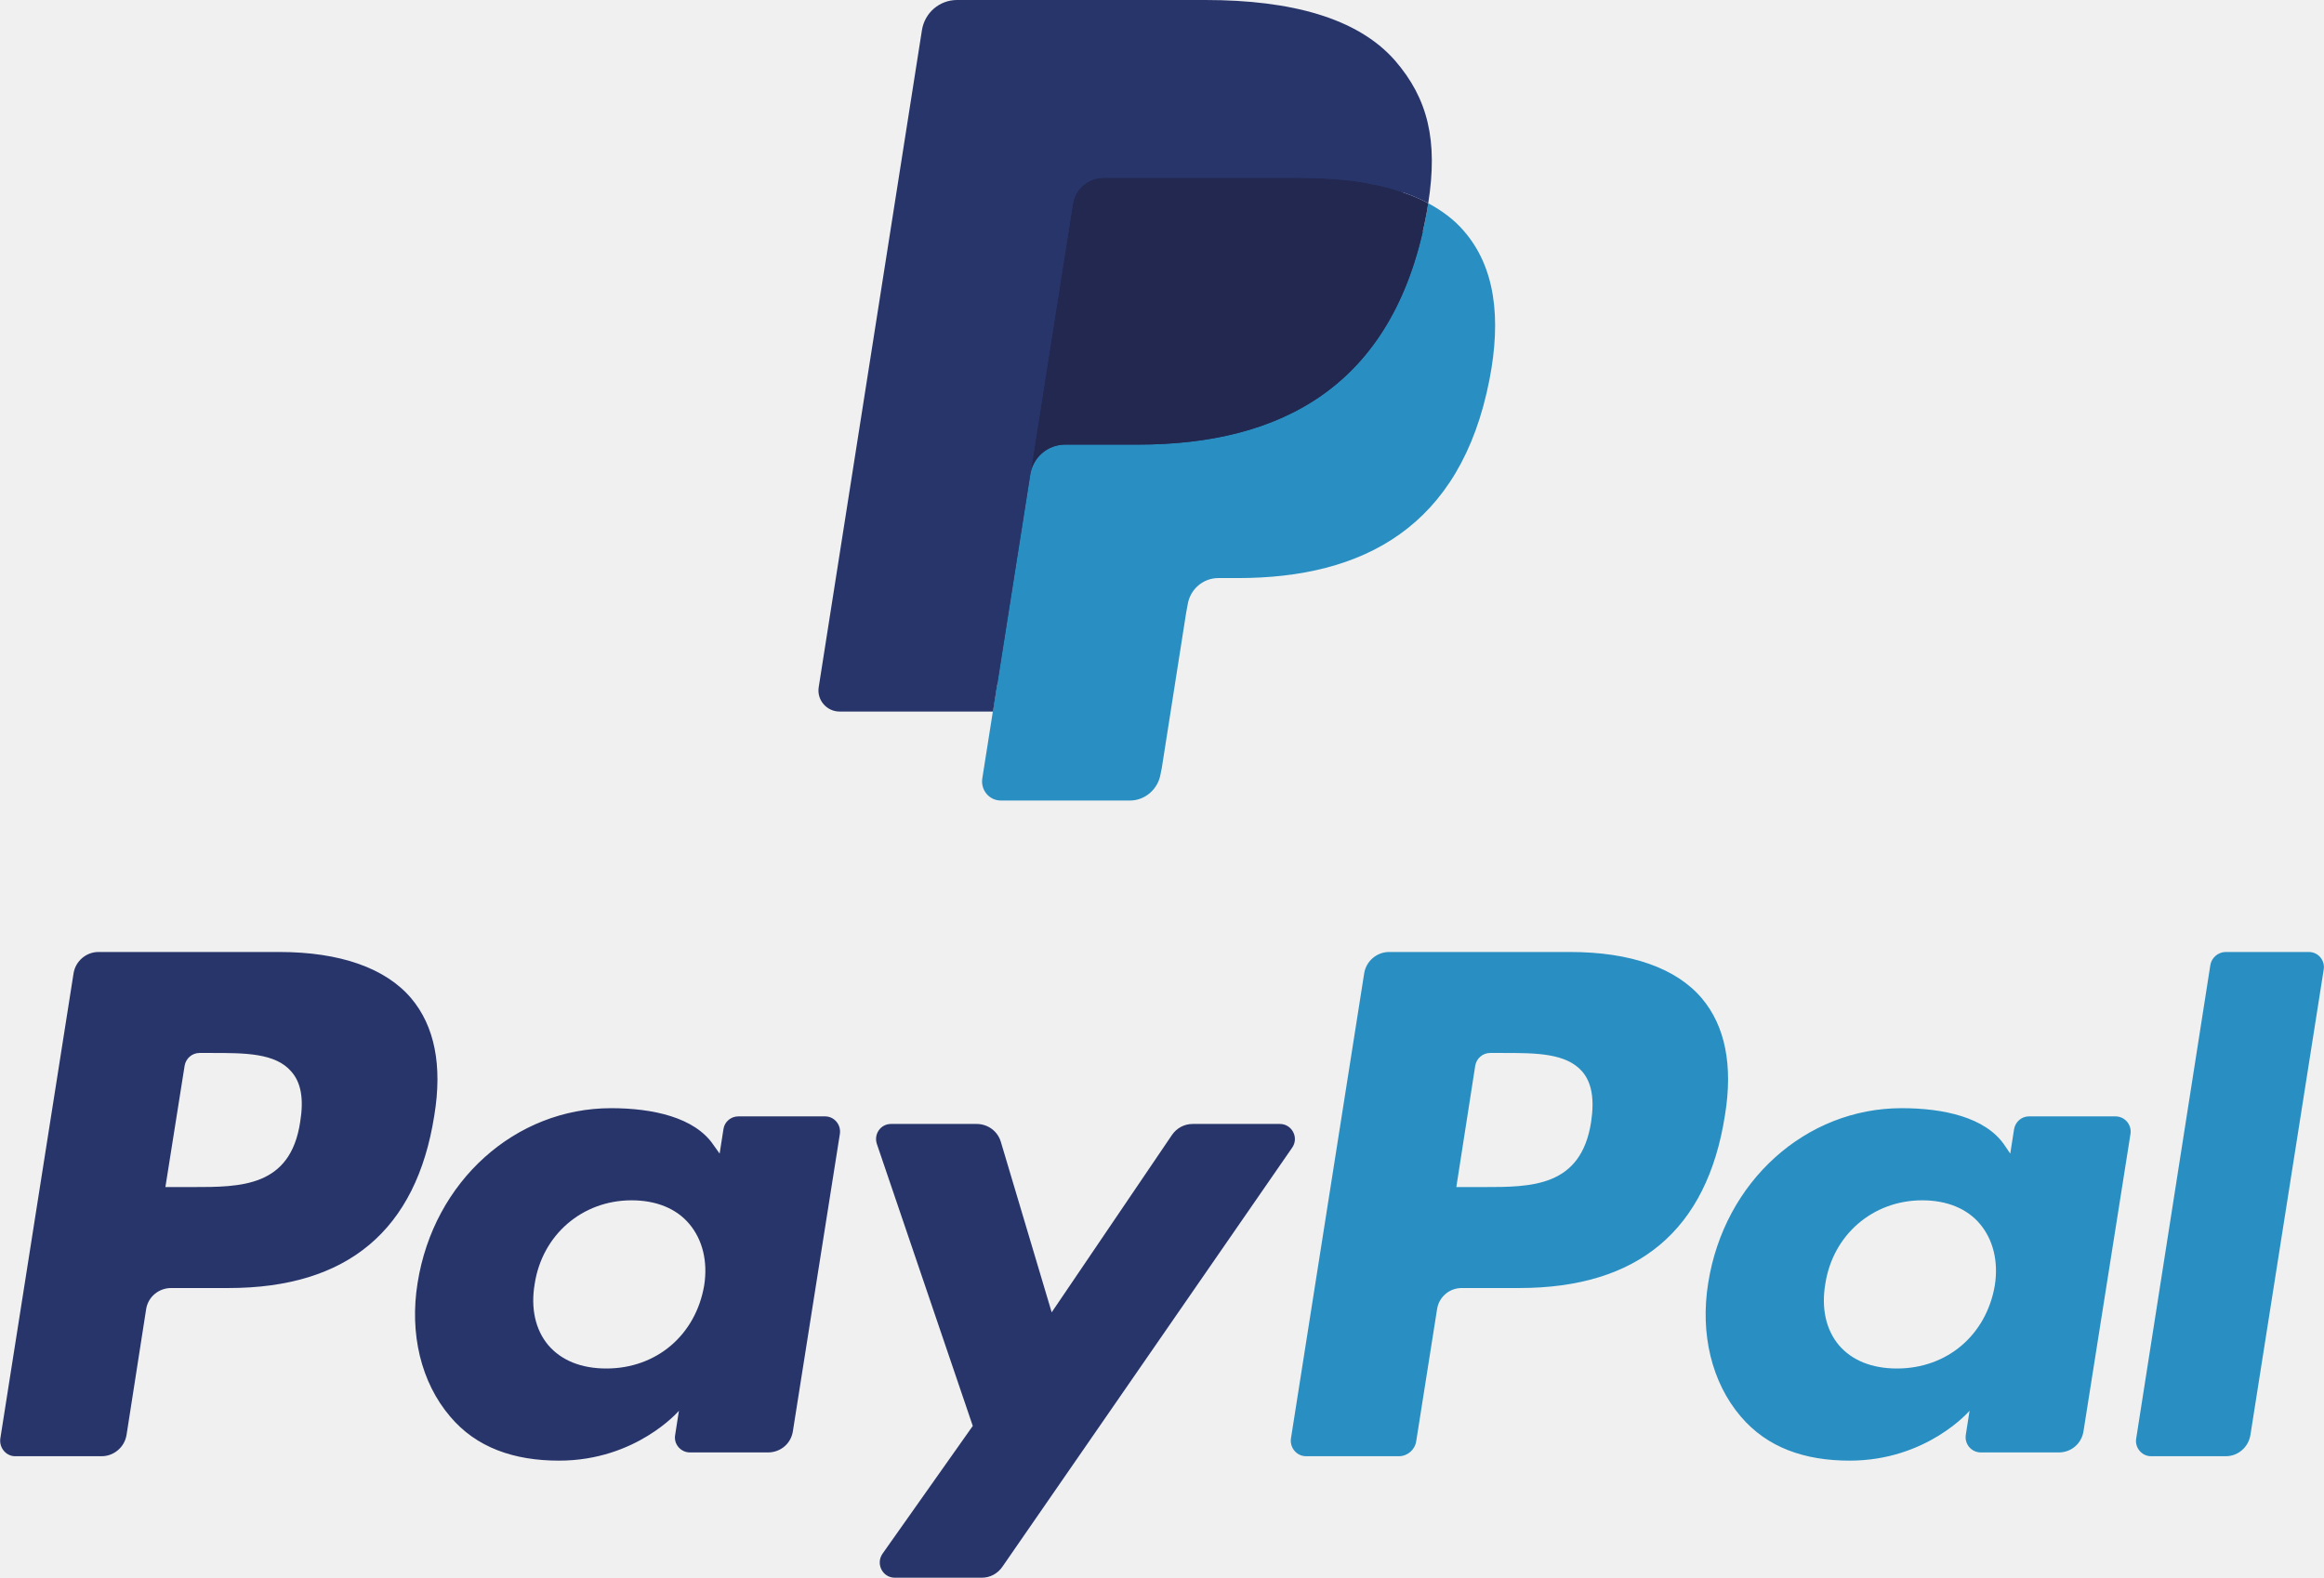
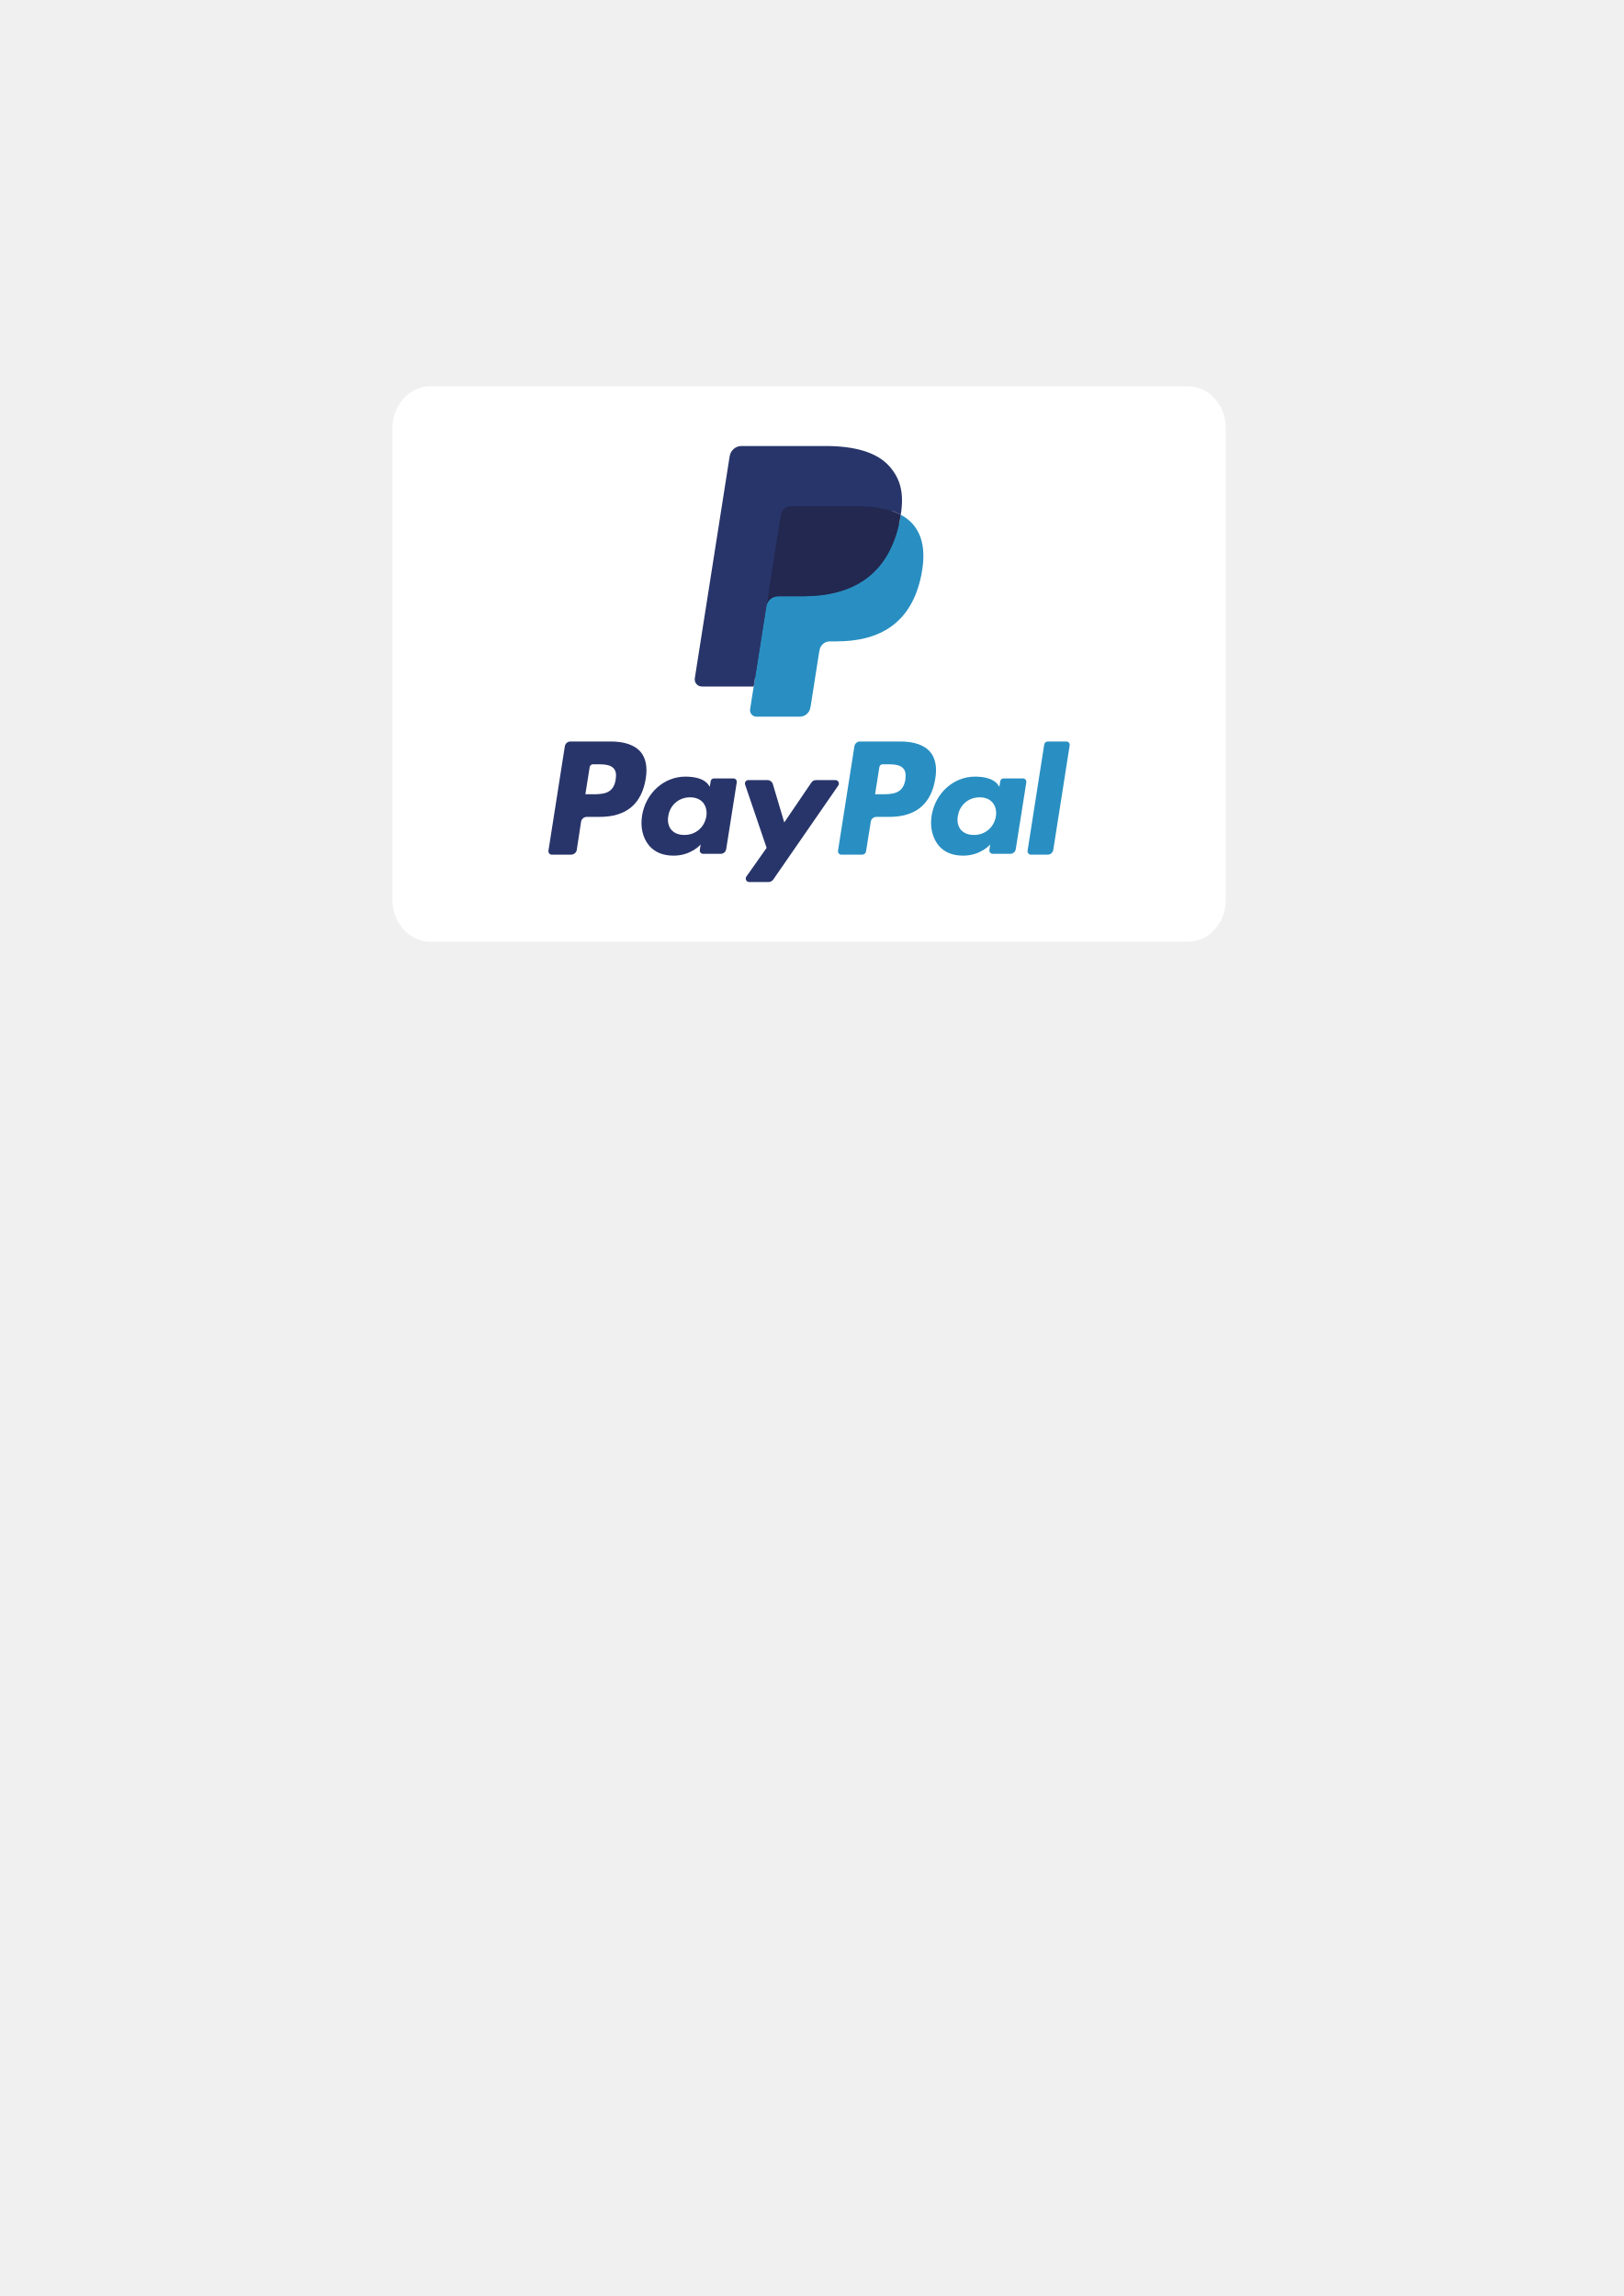
- <svg xmlns="http://www.w3.org/2000/svg" xml:space="preserve" width="7363" height="5000" preserveAspectRatio="xMidYMid meet" version="1.1" style="shape-rendering:geometricPrecision; text-rendering:geometricPrecision; image-rendering:optimizeQuality; fill-rule:evenodd; clip-rule:evenodd" viewBox="2144 579 7363 5000">
+ <svg xmlns="http://www.w3.org/2000/svg" xml:space="preserve" width="11.693in" height="16.535in" preserveAspectRatio="xMidYMid meet" version="1.1" style="shape-rendering:geometricPrecision; text-rendering:geometricPrecision; image-rendering:optimizeQuality; fill-rule:evenodd; clip-rule:evenodd" viewBox="0 0 11693 16535" enable-background="new 0 0 1000 1000">
  <defs>
    <style type="text/css">
   
-     .fil2 {fill:#22284F}
-     .fil0 {fill:#28356A}
-     .fil1 {fill:#298FC2}
+     .fil3 {fill:#22284F}
+     .fil1 {fill:#28356A}
+     .fil2 {fill:#298FC2}
+     .fil0 {fill:white}
   
  </style>
  </defs>
  <g id="Layer_x0020_1">
-     <g id="_2274736400224">
-       <g id="_1739516065008">
-         <path class="fil0" d="M5346 3030l44 -280 -98 -2 -466 0 324 -2061c1,-6 4,-12 9,-16 5,-4 11,-6 17,-6l787 0c261,0 441,54 535,162 44,50 72,103 86,161 14,61 14,133 0,222l-1 7 0 56 44 26c37,19 67,42 90,68 37,43 62,98 72,163 11,67 7,146 -10,236 -20,104 -53,194 -97,268 -40,68 -92,124 -153,168 -58,41 -128,73 -206,93 -76,20 -162,30 -257,30l-62 0c-43,0 -86,16 -119,44 -34,29 -56,69 -63,112l-4 25 -78 492 -3 18c-1,6 -3,9 -5,11 -2,1 -5,3 -8,3l-378 0 0 0z" />
-         <path class="fil1" d="M6669 1223c-2,15 -5,31 -8,46 -104,534 -458,719 -912,719l-230 0c-56,0 -102,40 -111,95l-152 964c-5,36 22,69 59,69l409 0c48,0 89,-36 97,-84l4 -20 77 -491 5 -27c8,-48 49,-83 97,-83l62 0c396,0 706,-161 797,-629 38,-195 18,-358 -82,-472 -30,-35 -68,-63 -112,-87l0 0z" />
-         <path class="fil2" d="M6561 1180c-16,-5 -33,-9 -49,-13 -17,-3 -34,-7 -52,-10 -62,-10 -131,-15 -204,-15l-616 0c-15,0 -30,4 -42,10 -29,14 -50,41 -55,74l-131 833 -4 24c9,-55 55,-95 111,-95l230 0c454,0 808,-185 912,-719 3,-15 6,-31 8,-46 -26,-14 -55,-26 -85,-36 -8,-2 -16,-5 -23,-7l0 0z" />
-         <path class="fil0" d="M5543 1226c5,-33 26,-60 55,-74 13,-6 27,-9 42,-9l616 0c73,0 142,4 204,14 18,3 35,7 52,10 16,4 33,8 49,13 7,2 15,5 23,7 30,10 59,22 85,36 31,-197 0,-331 -106,-453 -118,-134 -329,-191 -600,-191l-787 0c-55,0 -102,40 -111,95l-327 2082c-7,41 25,78 66,78l486 0 253 -1608 0 0z" />
-         <path class="fil0" d="M3029 3596l-573 0c-39,0 -73,29 -79,68l-232 1474c-4,29 18,56 47,56l274 0c39,0 73,-29 79,-68l62 -398c6,-39 40,-67 79,-67l182 0c377,0 595,-183 652,-547 26,-158 1,-283 -73,-371 -81,-96 -226,-147 -418,-147l0 0zm66 539c-31,206 -188,206 -340,206l-87 0 61 -385c4,-23 24,-40 47,-40l40 0c103,0 201,0 251,59 31,35 40,87 28,160l0 0z" />
-         <path class="fil0" d="M4758 4117l-275 0c-23,0 -44,17 -47,41l-12 77 -20 -28c-59,-87 -192,-116 -324,-116 -303,0 -562,231 -613,554 -26,161 11,315 103,423 83,99 203,140 345,140 245,0 380,-158 380,-158l-12 77c-5,29 18,55 47,55l247 0c40,0 73,-28 79,-67l149 -943c4,-29 -18,-55 -47,-55zm-383 536c-27,157 -151,263 -310,263 -80,0 -143,-26 -184,-74 -41,-49 -56,-117 -43,-194 24,-156 151,-265 307,-265 78,0 142,26 183,75 42,50 59,119 47,195z" />
-         <path class="fil0" d="M6199 4141l-276 0c-27,0 -51,13 -66,35l-381 562 -161 -540c-10,-34 -41,-57 -77,-57l-271 0c-33,0 -55,32 -45,63l304 894 -286 405c-22,32 0,76 39,76l276 0c26,0 50,-13 65,-35l918 -1328c22,-32 -1,-75 -39,-75z" />
-         <path class="fil1" d="M7118 3596l-573 0c-39,0 -73,29 -79,68l-232 1474c-4,29 18,56 48,56l294 0c27,0 51,-20 55,-48l66 -418c6,-39 39,-67 78,-67l182 0c377,0 595,-183 652,-547 26,-158 1,-283 -73,-371 -81,-96 -226,-147 -418,-147l0 0zm67 539c-32,206 -189,206 -341,206l-86 0 60 -385c4,-23 24,-40 47,-40l40 0c104,0 201,0 252,59 30,35 39,87 28,160l0 0z" />
-         <path class="fil1" d="M8846 4117l-274 0c-23,0 -43,17 -47,41l-12 77 -19 -28c-60,-87 -192,-116 -325,-116 -303,0 -562,231 -613,554 -26,161 11,315 103,423 84,99 203,140 345,140 245,0 380,-158 380,-158l-12 77c-4,29 18,55 48,55l247 0c39,0 72,-28 78,-67l149 -943c4,-29 -18,-55 -48,-55zm-382 536c-27,157 -151,263 -310,263 -80,0 -143,-26 -184,-74 -41,-49 -56,-117 -43,-194 24,-156 151,-265 307,-265 78,0 142,26 183,75 42,50 59,119 47,195z" />
-         <path class="fil1" d="M9147 3637l-235 1501c-5,29 18,56 47,56l237 0c39,0 72,-29 78,-68l232 -1474c5,-29 -17,-56 -47,-56l-265 0c-23,1 -43,18 -47,41z" />
+     <rect class="fil0" x="2826" y="2782" width="6000" height="4000" rx="272" ry="300" />
+     <g id="_2535096559984">
+       <g>
+         <path class="fil1" d="M5470 5095l34 -216 -76 -1 -357 0 248 -1583c1,-5 3,-9 7,-12 4,-3 9,-5 13,-5l605 0c200,0 339,42 411,125 34,38 55,79 66,123 11,47 11,102 0,171l-1 5 0 43 34 20c28,15 51,32 69,52 28,33 48,76 55,125 9,52 6,113 -7,182 -16,80 -41,149 -75,206 -31,52 -71,95 -117,129 -45,31 -99,56 -159,71 -58,15 -124,23 -197,23l-48 0c-33,0 -66,12 -91,34 -26,22 -43,53 -48,86l-4 19 -59 378 -3 14c-1,4 -2,7 -4,8 -1,1 -3,3 -6,3l-290 0 0 0 0 0z" />
+         <path class="fil2" d="M6486 3707c-1,11 -4,24 -6,35 -80,410 -352,552 -701,552l-176 0c-43,0 -79,31 -85,73l-117 741c-4,27 17,53 45,53l314 0c37,0 69,-28 75,-65l3 -15 59 -377 4 -21c6,-37 37,-64 74,-64l48 0c304,0 542,-124 612,-483 29,-150 14,-275 -63,-362 -23,-27 -52,-49 -86,-67l0 0 0 0z" />
+         <path class="fil3" d="M6403 3674c-12,-4 -25,-7 -38,-10 -13,-3 -26,-6 -39,-8 -48,-8 -101,-12 -157,-12l-473 0c-12,0 -23,4 -33,8 -22,11 -38,32 -42,57l-100 640 -3 18c6,-42 42,-73 85,-73l176 0c349,0 621,-142 701,-552 2,-11 5,-24 6,-35 -20,-11 -42,-20 -65,-28 -6,-1 -13,-4 -18,-5l0 0 0 0z" />
+         <path class="fil1" d="M5621 3709c4,-25 20,-46 42,-57 10,-4 21,-7 33,-7l473 0c56,0 109,3 157,11 13,2 26,5 39,8 13,3 26,6 38,10 5,1 12,4 18,5 23,8 45,17 65,28 24,-152 0,-255 -81,-348 -91,-103 -253,-147 -461,-147l-605 0c-42,0 -78,31 -85,73l-251 1599c-5,32 19,60 51,60l373 0 194 -1235 0 0 0 0z" />
+       </g>
+       <g>
+         <path class="fil1" d="M4399 5340l-292 0c-20,0 -37,15 -40,35l-118 752c-2,14 9,28 24,28l139 0c20,0 38,-15 41,-34l31 -203c3,-20 21,-35 41,-35l92 0c193,0 304,-93 333,-278 13,-81 0,-145 -37,-190 -42,-49 -116,-75 -214,-75l0 0 0 0zm34 275c-16,105 -96,105 -173,105l-45 0 31 -196c2,-12 13,-20 24,-20l21 0c52,0 102,0 128,30 16,17 20,44 14,81l0 0 0 0z" />
+         <path class="fil1" d="M5281 5606l-140 0c-12,0 -23,9 -24,21l-6 39 -10 -14c-30,-44 -98,-59 -166,-59 -154,0 -286,118 -312,282 -13,82 5,161 52,216 43,50 104,71 176,71 125,0 194,-80 194,-80l-6 39c-3,15 9,28 24,28l126 0c20,0 37,-14 40,-34l76 -481c2,-15 -9,-28 -24,-28l0 0zm-195 273c-14,80 -77,134 -158,134 -41,0 -73,-13 -94,-37 -21,-25 -29,-60 -22,-99 12,-80 77,-135 157,-135 39,0 72,13 93,38 21,25 30,61 24,99l0 0z" />
+         <path class="fil1" d="M6016 5618l-141 0c-14,0 -26,7 -33,18l-195 287 -82 -276c-5,-17 -21,-29 -39,-29l-138 0c-17,0 -28,17 -23,32l155 456 -146 207c-11,16 0,39 20,39l141 0c13,0 25,-7 33,-18l468 -677c11,-17 -1,-39 -20,-39l0 0z" />
+         <path class="fil2" d="M6485 5340l-293 0c-20,0 -37,15 -40,35l-118 752c-2,14 9,28 24,28l150 0c14,0 26,-10 28,-24l34 -213c3,-20 20,-35 40,-35l92 0c193,0 304,-93 333,-278 13,-81 0,-145 -37,-190 -42,-49 -116,-75 -213,-75l0 0zm34 275c-17,105 -97,105 -174,105l-44 0 31 -196c2,-12 12,-20 24,-20l20 0c53,0 102,0 128,30 16,17 20,44 15,81l0 0 0 0z" />
+         <path class="fil2" d="M7366 5606l-140 0c-12,0 -22,9 -24,21l-6 39 -10 -14c-30,-44 -98,-59 -165,-59 -155,0 -287,118 -313,282 -13,82 6,161 52,216 43,50 104,71 176,71 125,0 194,-80 194,-80l-6 39c-2,15 9,28 25,28l125 0c20,0 37,-14 40,-34l76 -481c2,-15 -9,-28 -24,-28l0 0zm-195 273c-14,80 -77,134 -158,134 -41,0 -73,-13 -94,-37 -21,-25 -29,-60 -22,-99 12,-80 77,-135 157,-135 39,0 72,13 93,38 21,25 30,61 24,99l0 0z" />
+         <path class="fil2" d="M7519 5361l-120 766c-2,14 10,28 24,28l121 0c20,0 37,-15 40,-34l118 -752c3,-15 -8,-29 -24,-29l-135 0c-12,1 -22,10 -24,21z" />
      </g>
    </g>
  </g>
</svg>
